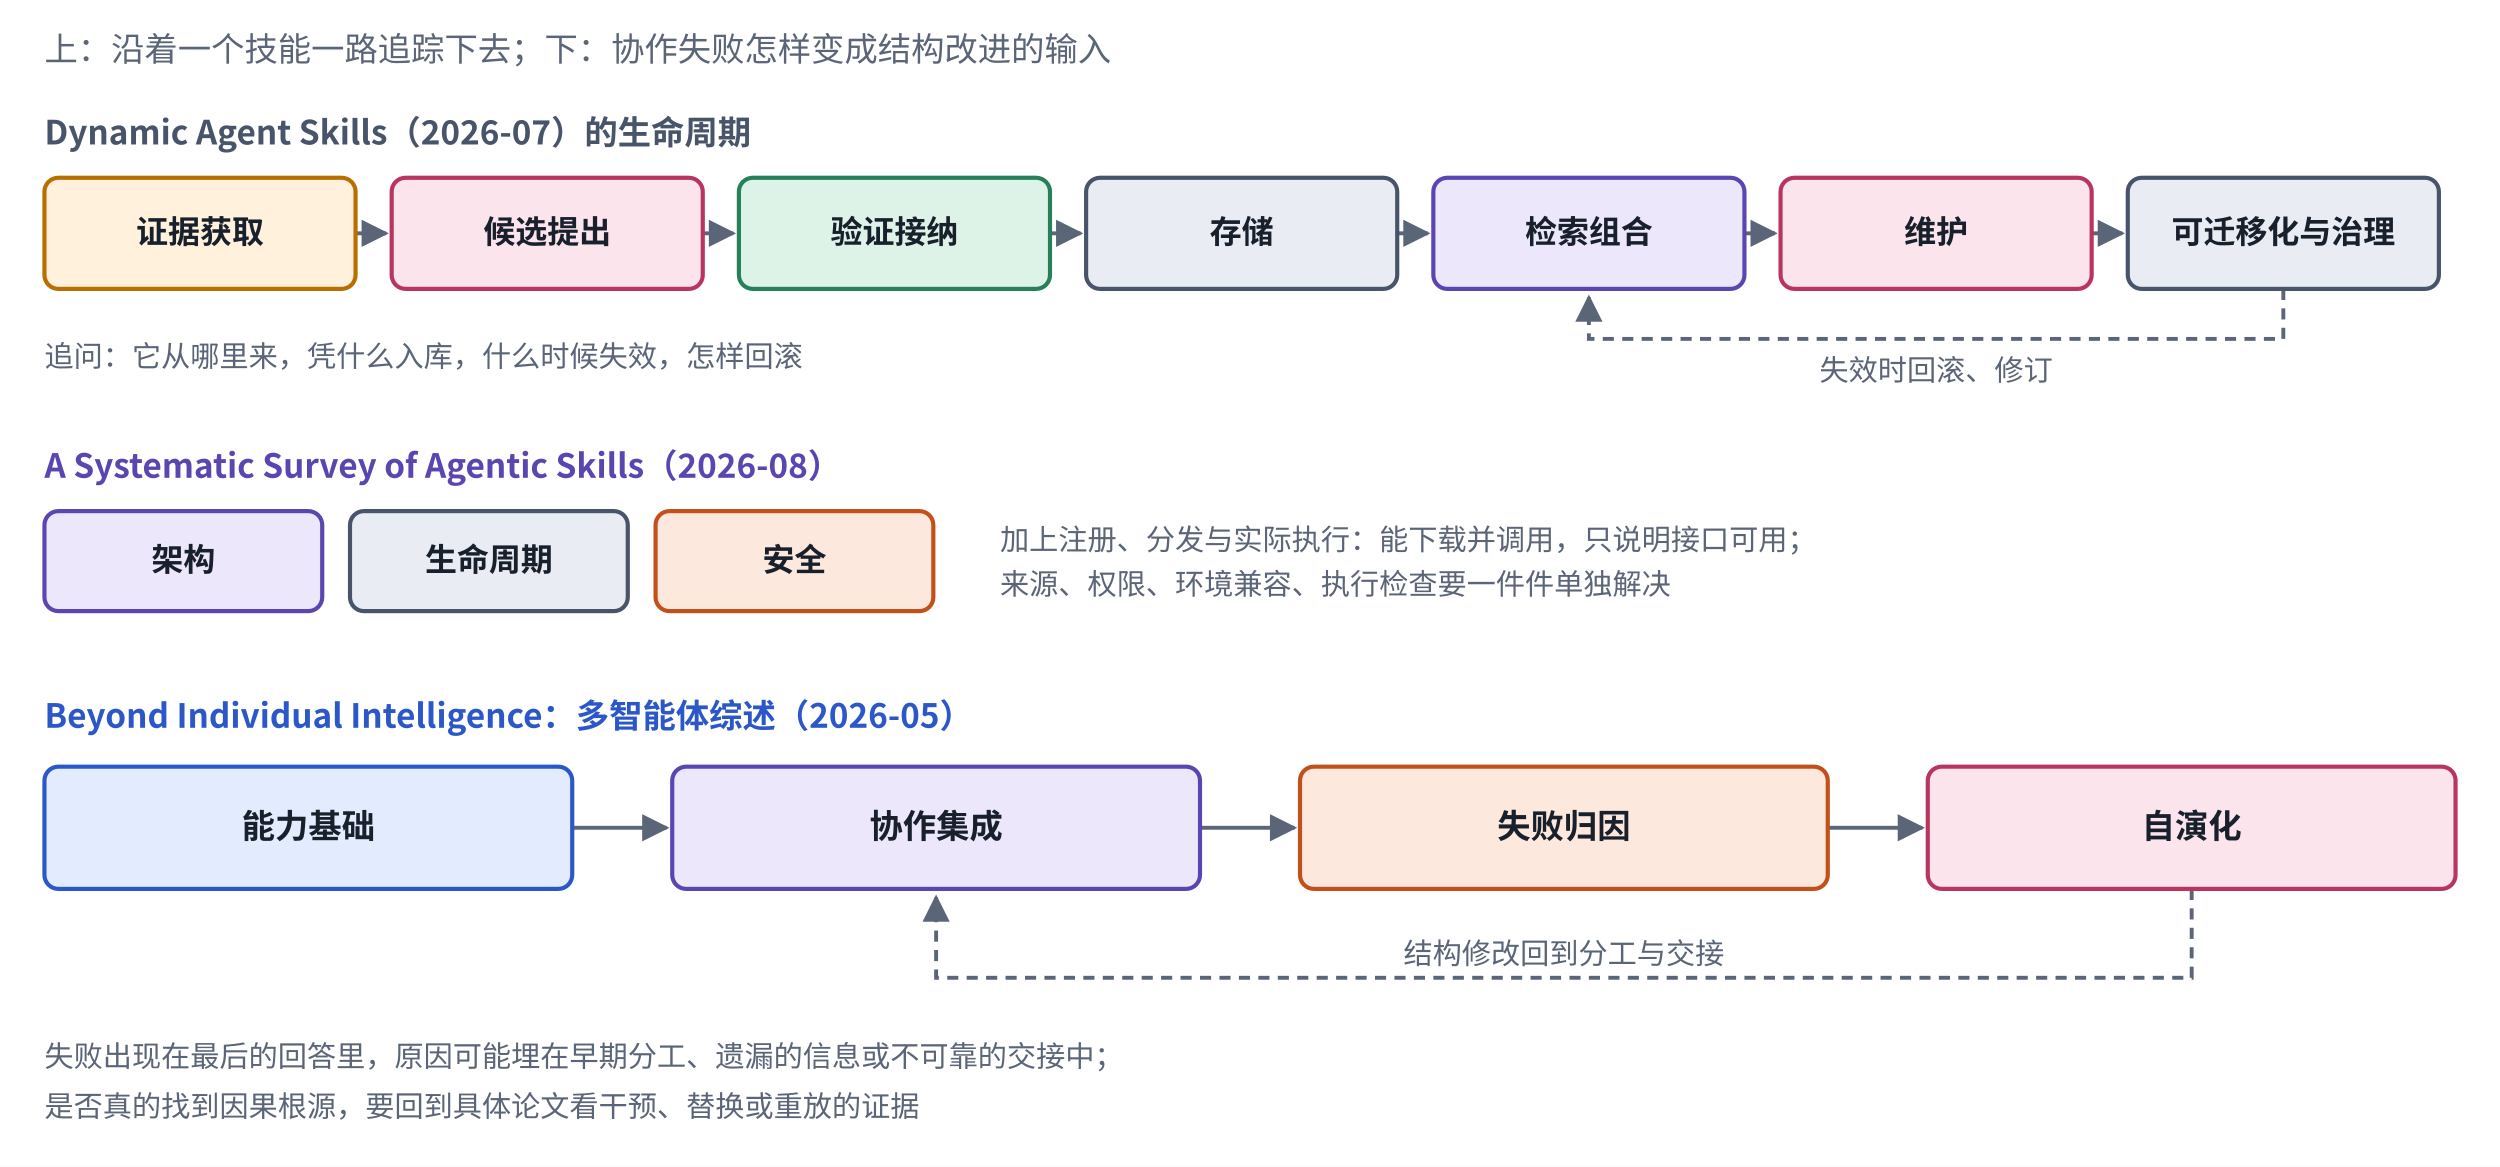
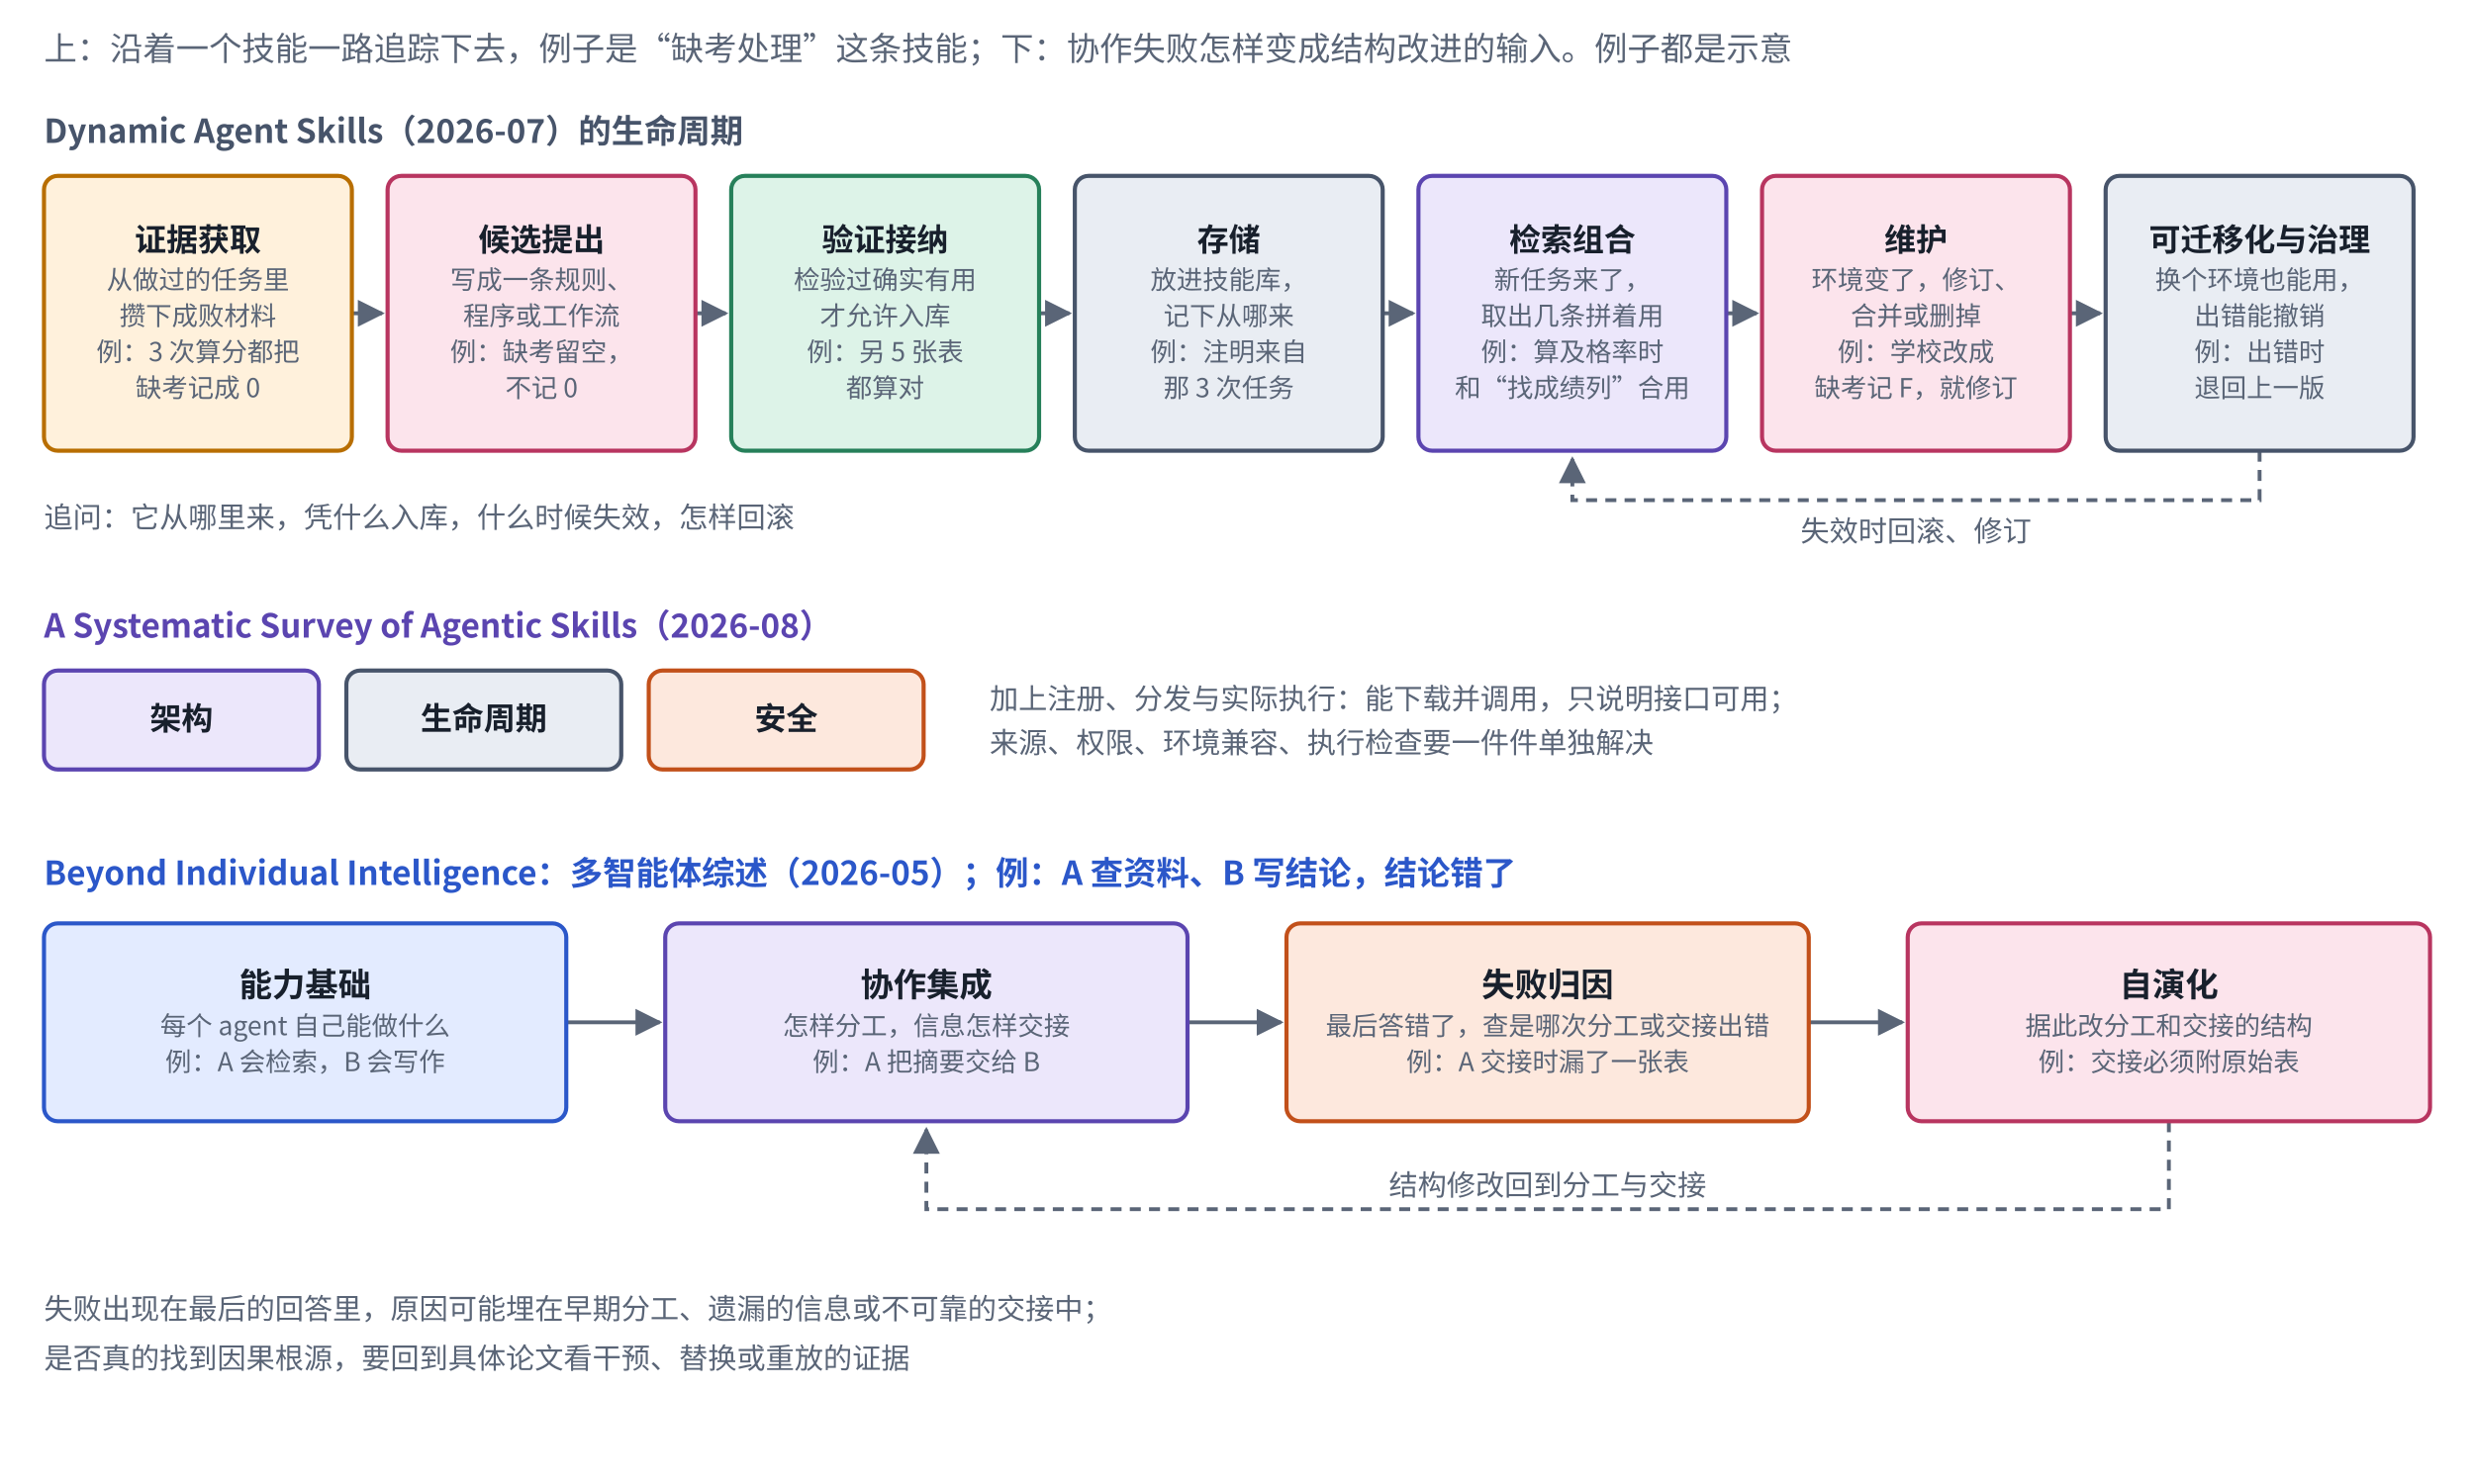
- <svg xmlns="http://www.w3.org/2000/svg" viewBox="0 0 900 420" width="900" height="420" role="img" aria-label="技能生命周期与协作失败归因">
+ <svg xmlns="http://www.w3.org/2000/svg" viewBox="0 0 900 540" width="900" height="540" role="img" aria-label="技能生命周期与协作失败归因">
  <defs>
    <marker id="ah-skillcollab" viewBox="0 0 10 10" refX="9" refY="5" markerWidth="7" markerHeight="7" orient="auto-start-reverse">
      <path d="M0,0 L10,5 L0,10 z" fill="#5A6577" />
    </marker>
  </defs>
-   <rect x="0" y="0" width="900" height="420" fill="#ffffff" />
-   <path d="M128,84 L139,84" fill="none" stroke="#5A6577" stroke-width="1.4" marker-end="url(#ah-skillcollab)" />
-   <path d="M253,84 L264,84" fill="none" stroke="#5A6577" stroke-width="1.4" marker-end="url(#ah-skillcollab)" />
-   <path d="M378,84 L389,84" fill="none" stroke="#5A6577" stroke-width="1.4" marker-end="url(#ah-skillcollab)" />
-   <path d="M503,84 L514,84" fill="none" stroke="#5A6577" stroke-width="1.4" marker-end="url(#ah-skillcollab)" />
-   <path d="M628,84 L639,84" fill="none" stroke="#5A6577" stroke-width="1.4" marker-end="url(#ah-skillcollab)" />
-   <path d="M753,84 L764,84" fill="none" stroke="#5A6577" stroke-width="1.4" marker-end="url(#ah-skillcollab)" />
-   <path d="M822,104 L822,122 L572,122 L572,107" fill="none" stroke="#5A6577" stroke-width="1.4" stroke-dasharray="4 3" marker-end="url(#ah-skillcollab)" />
-   <path d="M206,298 L240,298" fill="none" stroke="#5A6577" stroke-width="1.4" marker-end="url(#ah-skillcollab)" />
-   <path d="M432,298 L466,298" fill="none" stroke="#5A6577" stroke-width="1.4" marker-end="url(#ah-skillcollab)" />
-   <path d="M658,298 L692,298" fill="none" stroke="#5A6577" stroke-width="1.4" marker-end="url(#ah-skillcollab)" />
-   <path d="M789,320 L789,352 L337,352 L337,323" fill="none" stroke="#5A6577" stroke-width="1.4" stroke-dasharray="4 3" marker-end="url(#ah-skillcollab)" />
-   <rect x="16" y="64" width="112" height="40" rx="5" fill="#FFF1DC" stroke="#B86E00" stroke-width="1.5" />
-   <rect x="141" y="64" width="112" height="40" rx="5" fill="#FCE4EC" stroke="#B83560" stroke-width="1.5" />
-   <rect x="266" y="64" width="112" height="40" rx="5" fill="#DDF3E8" stroke="#26805A" stroke-width="1.5" />
-   <rect x="391" y="64" width="112" height="40" rx="5" fill="#E9EDF3" stroke="#47546A" stroke-width="1.5" />
-   <rect x="516" y="64" width="112" height="40" rx="5" fill="#ECE7FB" stroke="#5B45B0" stroke-width="1.5" />
-   <rect x="641" y="64" width="112" height="40" rx="5" fill="#FCE4EC" stroke="#B83560" stroke-width="1.5" />
-   <rect x="766" y="64" width="112" height="40" rx="5" fill="#E9EDF3" stroke="#47546A" stroke-width="1.5" />
-   <rect x="16" y="184" width="100" height="36" rx="5" fill="#ECE7FB" stroke="#5B45B0" stroke-width="1.5" />
-   <rect x="126" y="184" width="100" height="36" rx="5" fill="#E9EDF3" stroke="#47546A" stroke-width="1.5" />
-   <rect x="236" y="184" width="100" height="36" rx="5" fill="#FDE8DD" stroke="#C2501A" stroke-width="1.5" />
-   <rect x="16" y="276" width="190" height="44" rx="5" fill="#E3EBFF" stroke="#2B57C9" stroke-width="1.5" />
-   <rect x="242" y="276" width="190" height="44" rx="5" fill="#ECE7FB" stroke="#5B45B0" stroke-width="1.5" />
-   <rect x="468" y="276" width="190" height="44" rx="5" fill="#FDE8DD" stroke="#C2501A" stroke-width="1.5" />
-   <rect x="694" y="276" width="190" height="44" rx="5" fill="#FCE4EC" stroke="#B83560" stroke-width="1.5" />
-   <text x="16" y="22" text-anchor="start" font-size="12" font-weight="500" fill="#5A6577" font-family="PingFang SC, Noto Sans CJK SC, Microsoft YaHei, sans-serif">上：沿着一个技能一路追踪下去；下：协作失败怎样变成结构改进的输入</text>
+   <rect x="0" y="0" width="900" height="540" fill="#ffffff" />
+   <path d="M128,114 L139,114" fill="none" stroke="#5A6577" stroke-width="1.4" marker-end="url(#ah-skillcollab)" />
+   <path d="M253,114 L264,114" fill="none" stroke="#5A6577" stroke-width="1.4" marker-end="url(#ah-skillcollab)" />
+   <path d="M378,114 L389,114" fill="none" stroke="#5A6577" stroke-width="1.4" marker-end="url(#ah-skillcollab)" />
+   <path d="M503,114 L514,114" fill="none" stroke="#5A6577" stroke-width="1.4" marker-end="url(#ah-skillcollab)" />
+   <path d="M628,114 L639,114" fill="none" stroke="#5A6577" stroke-width="1.4" marker-end="url(#ah-skillcollab)" />
+   <path d="M753,114 L764,114" fill="none" stroke="#5A6577" stroke-width="1.4" marker-end="url(#ah-skillcollab)" />
+   <path d="M822,164 L822,182 L572,182 L572,167" fill="none" stroke="#5A6577" stroke-width="1.4" stroke-dasharray="4 3" marker-end="url(#ah-skillcollab)" />
+   <path d="M206,372 L240,372" fill="none" stroke="#5A6577" stroke-width="1.4" marker-end="url(#ah-skillcollab)" />
+   <path d="M432,372 L466,372" fill="none" stroke="#5A6577" stroke-width="1.4" marker-end="url(#ah-skillcollab)" />
+   <path d="M658,372 L692,372" fill="none" stroke="#5A6577" stroke-width="1.4" marker-end="url(#ah-skillcollab)" />
+   <path d="M789,408 L789,440 L337,440 L337,411" fill="none" stroke="#5A6577" stroke-width="1.4" stroke-dasharray="4 3" marker-end="url(#ah-skillcollab)" />
+   <rect x="16" y="64" width="112" height="100" rx="5" fill="#FFF1DC" stroke="#B86E00" stroke-width="1.5" />
+   <rect x="141" y="64" width="112" height="100" rx="5" fill="#FCE4EC" stroke="#B83560" stroke-width="1.5" />
+   <rect x="266" y="64" width="112" height="100" rx="5" fill="#DDF3E8" stroke="#26805A" stroke-width="1.5" />
+   <rect x="391" y="64" width="112" height="100" rx="5" fill="#E9EDF3" stroke="#47546A" stroke-width="1.5" />
+   <rect x="516" y="64" width="112" height="100" rx="5" fill="#ECE7FB" stroke="#5B45B0" stroke-width="1.5" />
+   <rect x="641" y="64" width="112" height="100" rx="5" fill="#FCE4EC" stroke="#B83560" stroke-width="1.5" />
+   <rect x="766" y="64" width="112" height="100" rx="5" fill="#E9EDF3" stroke="#47546A" stroke-width="1.5" />
+   <rect x="16" y="244" width="100" height="36" rx="5" fill="#ECE7FB" stroke="#5B45B0" stroke-width="1.5" />
+   <rect x="126" y="244" width="100" height="36" rx="5" fill="#E9EDF3" stroke="#47546A" stroke-width="1.5" />
+   <rect x="236" y="244" width="100" height="36" rx="5" fill="#FDE8DD" stroke="#C2501A" stroke-width="1.5" />
+   <rect x="16" y="336" width="190" height="72" rx="5" fill="#E3EBFF" stroke="#2B57C9" stroke-width="1.5" />
+   <rect x="242" y="336" width="190" height="72" rx="5" fill="#ECE7FB" stroke="#5B45B0" stroke-width="1.5" />
+   <rect x="468" y="336" width="190" height="72" rx="5" fill="#FDE8DD" stroke="#C2501A" stroke-width="1.5" />
+   <rect x="694" y="336" width="190" height="72" rx="5" fill="#FCE4EC" stroke="#B83560" stroke-width="1.5" />
+   <text x="16" y="22" text-anchor="start" font-size="12" font-weight="500" fill="#5A6577" font-family="PingFang SC, Noto Sans CJK SC, Microsoft YaHei, sans-serif">上：沿着一个技能一路追踪下去，例子是“缺考处理”这条技能；下：协作失败怎样变成结构改进的输入。例子都是示意</text>
  <text x="16" y="52" text-anchor="start" font-size="12" font-weight="700" fill="#47546A" font-family="PingFang SC, Noto Sans CJK SC, Microsoft YaHei, sans-serif">Dynamic Agent Skills（2026-07）的生命周期</text>
-   <text x="72" y="87.565" text-anchor="middle" font-size="11.5" font-weight="600" fill="#18202C" font-family="PingFang SC, Noto Sans CJK SC, Microsoft YaHei, sans-serif">证据获取</text>
-   <text x="197" y="87.565" text-anchor="middle" font-size="11.5" font-weight="600" fill="#18202C" font-family="PingFang SC, Noto Sans CJK SC, Microsoft YaHei, sans-serif">候选提出</text>
-   <text x="322" y="87.565" text-anchor="middle" font-size="11.5" font-weight="600" fill="#18202C" font-family="PingFang SC, Noto Sans CJK SC, Microsoft YaHei, sans-serif">验证接纳</text>
-   <text x="447" y="87.565" text-anchor="middle" font-size="11.5" font-weight="600" fill="#18202C" font-family="PingFang SC, Noto Sans CJK SC, Microsoft YaHei, sans-serif">存储</text>
-   <text x="572" y="87.565" text-anchor="middle" font-size="11.5" font-weight="600" fill="#18202C" font-family="PingFang SC, Noto Sans CJK SC, Microsoft YaHei, sans-serif">检索组合</text>
-   <text x="697" y="87.565" text-anchor="middle" font-size="11.5" font-weight="600" fill="#18202C" font-family="PingFang SC, Noto Sans CJK SC, Microsoft YaHei, sans-serif">维护</text>
-   <text x="822" y="87.565" text-anchor="middle" font-size="11.5" font-weight="600" fill="#18202C" font-family="PingFang SC, Noto Sans CJK SC, Microsoft YaHei, sans-serif">可迁移化与治理</text>
-   <text x="697" y="137" text-anchor="middle" font-size="10.5" font-weight="400" fill="#5A6577" font-family="PingFang SC, Noto Sans CJK SC, Microsoft YaHei, sans-serif" style="paint-order:stroke;stroke-width:4px;stroke-linejoin:round" stroke="#ffffff">失效时回滚、修订</text>
-   <text x="16" y="132" text-anchor="start" font-size="10.5" font-weight="400" fill="#5A6577" font-family="PingFang SC, Noto Sans CJK SC, Microsoft YaHei, sans-serif">追问：它从哪里来，凭什么入库，什么时候失效，怎样回滚</text>
-   <text x="16" y="172" text-anchor="start" font-size="12" font-weight="700" fill="#5B45B0" font-family="PingFang SC, Noto Sans CJK SC, Microsoft YaHei, sans-serif">A Systematic Survey of Agentic Skills（2026-08）</text>
-   <text x="66" y="205.565" text-anchor="middle" font-size="11.5" font-weight="600" fill="#18202C" font-family="PingFang SC, Noto Sans CJK SC, Microsoft YaHei, sans-serif">架构</text>
-   <text x="176" y="205.565" text-anchor="middle" font-size="11.5" font-weight="600" fill="#18202C" font-family="PingFang SC, Noto Sans CJK SC, Microsoft YaHei, sans-serif">生命周期</text>
-   <text x="286" y="205.565" text-anchor="middle" font-size="11.5" font-weight="600" fill="#18202C" font-family="PingFang SC, Noto Sans CJK SC, Microsoft YaHei, sans-serif">安全</text>
-   <text x="360" y="198" text-anchor="start" font-size="10.5" font-weight="400" fill="#5A6577" font-family="PingFang SC, Noto Sans CJK SC, Microsoft YaHei, sans-serif">加上注册、分发与实际执行：能下载并调用，只说明接口可用；</text>
-   <text x="360" y="214" text-anchor="start" font-size="10.5" font-weight="400" fill="#5A6577" font-family="PingFang SC, Noto Sans CJK SC, Microsoft YaHei, sans-serif">来源、权限、环境兼容、执行检查要一件件单独解决</text>
-   <text x="16" y="262" text-anchor="start" font-size="12" font-weight="700" fill="#2B57C9" font-family="PingFang SC, Noto Sans CJK SC, Microsoft YaHei, sans-serif">Beyond Individual Intelligence：多智能体综述（2026-05）</text>
-   <text x="111" y="301.72" text-anchor="middle" font-size="12" font-weight="600" fill="#18202C" font-family="PingFang SC, Noto Sans CJK SC, Microsoft YaHei, sans-serif">能力基础</text>
-   <text x="337" y="301.72" text-anchor="middle" font-size="12" font-weight="600" fill="#18202C" font-family="PingFang SC, Noto Sans CJK SC, Microsoft YaHei, sans-serif">协作集成</text>
-   <text x="563" y="301.72" text-anchor="middle" font-size="12" font-weight="600" fill="#18202C" font-family="PingFang SC, Noto Sans CJK SC, Microsoft YaHei, sans-serif">失败归因</text>
-   <text x="789" y="301.72" text-anchor="middle" font-size="12" font-weight="600" fill="#18202C" font-family="PingFang SC, Noto Sans CJK SC, Microsoft YaHei, sans-serif">自演化</text>
-   <text x="563" y="347" text-anchor="middle" font-size="10.5" font-weight="400" fill="#5A6577" font-family="PingFang SC, Noto Sans CJK SC, Microsoft YaHei, sans-serif" style="paint-order:stroke;stroke-width:4px;stroke-linejoin:round" stroke="#ffffff">结构修改回到分工与交接</text>
-   <text x="16" y="384" text-anchor="start" font-size="10.5" font-weight="400" fill="#5A6577" font-family="PingFang SC, Noto Sans CJK SC, Microsoft YaHei, sans-serif">失败出现在最后的回答里，原因可能埋在早期分工、遗漏的信息或不可靠的交接中；</text>
-   <text x="16" y="402" text-anchor="start" font-size="10.5" font-weight="400" fill="#5A6577" font-family="PingFang SC, Noto Sans CJK SC, Microsoft YaHei, sans-serif">是否真的找到因果根源，要回到具体论文看干预、替换或重放的证据</text>
+   <text x="72" y="91.345" text-anchor="middle" font-size="11.5" font-weight="600" fill="#18202C" font-family="PingFang SC, Noto Sans CJK SC, Microsoft YaHei, sans-serif">证据获取</text>
+   <text x="72" y="105.215" text-anchor="middle" font-size="9.5" font-weight="400" fill="#5A6577" font-family="PingFang SC, Noto Sans CJK SC, Microsoft YaHei, sans-serif">从做过的任务里</text>
+   <text x="72" y="118.325" text-anchor="middle" font-size="9.5" font-weight="400" fill="#5A6577" font-family="PingFang SC, Noto Sans CJK SC, Microsoft YaHei, sans-serif">攒下成败材料</text>
+   <text x="72" y="131.435" text-anchor="middle" font-size="9.5" font-weight="400" fill="#5A6577" font-family="PingFang SC, Noto Sans CJK SC, Microsoft YaHei, sans-serif">例：3 次算分都把</text>
+   <text x="72" y="144.545" text-anchor="middle" font-size="9.5" font-weight="400" fill="#5A6577" font-family="PingFang SC, Noto Sans CJK SC, Microsoft YaHei, sans-serif">缺考记成 0</text>
+   <text x="197" y="91.345" text-anchor="middle" font-size="11.5" font-weight="600" fill="#18202C" font-family="PingFang SC, Noto Sans CJK SC, Microsoft YaHei, sans-serif">候选提出</text>
+   <text x="197" y="105.215" text-anchor="middle" font-size="9.5" font-weight="400" fill="#5A6577" font-family="PingFang SC, Noto Sans CJK SC, Microsoft YaHei, sans-serif">写成一条规则、</text>
+   <text x="197" y="118.325" text-anchor="middle" font-size="9.5" font-weight="400" fill="#5A6577" font-family="PingFang SC, Noto Sans CJK SC, Microsoft YaHei, sans-serif">程序或工作流</text>
+   <text x="197" y="131.435" text-anchor="middle" font-size="9.5" font-weight="400" fill="#5A6577" font-family="PingFang SC, Noto Sans CJK SC, Microsoft YaHei, sans-serif">例：缺考留空，</text>
+   <text x="197" y="144.545" text-anchor="middle" font-size="9.5" font-weight="400" fill="#5A6577" font-family="PingFang SC, Noto Sans CJK SC, Microsoft YaHei, sans-serif">不记 0</text>
+   <text x="322" y="91.345" text-anchor="middle" font-size="11.5" font-weight="600" fill="#18202C" font-family="PingFang SC, Noto Sans CJK SC, Microsoft YaHei, sans-serif">验证接纳</text>
+   <text x="322" y="105.215" text-anchor="middle" font-size="9.5" font-weight="400" fill="#5A6577" font-family="PingFang SC, Noto Sans CJK SC, Microsoft YaHei, sans-serif">检验过确实有用</text>
+   <text x="322" y="118.325" text-anchor="middle" font-size="9.5" font-weight="400" fill="#5A6577" font-family="PingFang SC, Noto Sans CJK SC, Microsoft YaHei, sans-serif">才允许入库</text>
+   <text x="322" y="131.435" text-anchor="middle" font-size="9.5" font-weight="400" fill="#5A6577" font-family="PingFang SC, Noto Sans CJK SC, Microsoft YaHei, sans-serif">例：另 5 张表</text>
+   <text x="322" y="144.545" text-anchor="middle" font-size="9.5" font-weight="400" fill="#5A6577" font-family="PingFang SC, Noto Sans CJK SC, Microsoft YaHei, sans-serif">都算对</text>
+   <text x="447" y="91.345" text-anchor="middle" font-size="11.5" font-weight="600" fill="#18202C" font-family="PingFang SC, Noto Sans CJK SC, Microsoft YaHei, sans-serif">存储</text>
+   <text x="447" y="105.215" text-anchor="middle" font-size="9.5" font-weight="400" fill="#5A6577" font-family="PingFang SC, Noto Sans CJK SC, Microsoft YaHei, sans-serif">放进技能库，</text>
+   <text x="447" y="118.325" text-anchor="middle" font-size="9.5" font-weight="400" fill="#5A6577" font-family="PingFang SC, Noto Sans CJK SC, Microsoft YaHei, sans-serif">记下从哪来</text>
+   <text x="447" y="131.435" text-anchor="middle" font-size="9.5" font-weight="400" fill="#5A6577" font-family="PingFang SC, Noto Sans CJK SC, Microsoft YaHei, sans-serif">例：注明来自</text>
+   <text x="447" y="144.545" text-anchor="middle" font-size="9.5" font-weight="400" fill="#5A6577" font-family="PingFang SC, Noto Sans CJK SC, Microsoft YaHei, sans-serif">那 3 次任务</text>
+   <text x="572" y="91.345" text-anchor="middle" font-size="11.5" font-weight="600" fill="#18202C" font-family="PingFang SC, Noto Sans CJK SC, Microsoft YaHei, sans-serif">检索组合</text>
+   <text x="572" y="105.215" text-anchor="middle" font-size="9.5" font-weight="400" fill="#5A6577" font-family="PingFang SC, Noto Sans CJK SC, Microsoft YaHei, sans-serif">新任务来了，</text>
+   <text x="572" y="118.325" text-anchor="middle" font-size="9.5" font-weight="400" fill="#5A6577" font-family="PingFang SC, Noto Sans CJK SC, Microsoft YaHei, sans-serif">取出几条拼着用</text>
+   <text x="572" y="131.435" text-anchor="middle" font-size="9.5" font-weight="400" fill="#5A6577" font-family="PingFang SC, Noto Sans CJK SC, Microsoft YaHei, sans-serif">例：算及格率时</text>
+   <text x="572" y="144.545" text-anchor="middle" font-size="9.5" font-weight="400" fill="#5A6577" font-family="PingFang SC, Noto Sans CJK SC, Microsoft YaHei, sans-serif">和“找成绩列”合用</text>
+   <text x="697" y="91.345" text-anchor="middle" font-size="11.5" font-weight="600" fill="#18202C" font-family="PingFang SC, Noto Sans CJK SC, Microsoft YaHei, sans-serif">维护</text>
+   <text x="697" y="105.215" text-anchor="middle" font-size="9.5" font-weight="400" fill="#5A6577" font-family="PingFang SC, Noto Sans CJK SC, Microsoft YaHei, sans-serif">环境变了，修订、</text>
+   <text x="697" y="118.325" text-anchor="middle" font-size="9.5" font-weight="400" fill="#5A6577" font-family="PingFang SC, Noto Sans CJK SC, Microsoft YaHei, sans-serif">合并或删掉</text>
+   <text x="697" y="131.435" text-anchor="middle" font-size="9.5" font-weight="400" fill="#5A6577" font-family="PingFang SC, Noto Sans CJK SC, Microsoft YaHei, sans-serif">例：学校改成</text>
+   <text x="697" y="144.545" text-anchor="middle" font-size="9.5" font-weight="400" fill="#5A6577" font-family="PingFang SC, Noto Sans CJK SC, Microsoft YaHei, sans-serif">缺考记 F，就修订</text>
+   <text x="822" y="91.345" text-anchor="middle" font-size="11.5" font-weight="600" fill="#18202C" font-family="PingFang SC, Noto Sans CJK SC, Microsoft YaHei, sans-serif">可迁移化与治理</text>
+   <text x="822" y="105.215" text-anchor="middle" font-size="9.5" font-weight="400" fill="#5A6577" font-family="PingFang SC, Noto Sans CJK SC, Microsoft YaHei, sans-serif">换个环境也能用，</text>
+   <text x="822" y="118.325" text-anchor="middle" font-size="9.5" font-weight="400" fill="#5A6577" font-family="PingFang SC, Noto Sans CJK SC, Microsoft YaHei, sans-serif">出错能撤销</text>
+   <text x="822" y="131.435" text-anchor="middle" font-size="9.5" font-weight="400" fill="#5A6577" font-family="PingFang SC, Noto Sans CJK SC, Microsoft YaHei, sans-serif">例：出错时</text>
+   <text x="822" y="144.545" text-anchor="middle" font-size="9.5" font-weight="400" fill="#5A6577" font-family="PingFang SC, Noto Sans CJK SC, Microsoft YaHei, sans-serif">退回上一版</text>
+   <text x="697" y="197" text-anchor="middle" font-size="10.5" font-weight="400" fill="#5A6577" font-family="PingFang SC, Noto Sans CJK SC, Microsoft YaHei, sans-serif" style="paint-order:stroke;stroke-width:4px;stroke-linejoin:round" stroke="#ffffff">失效时回滚、修订</text>
+   <text x="16" y="192" text-anchor="start" font-size="10.5" font-weight="400" fill="#5A6577" font-family="PingFang SC, Noto Sans CJK SC, Microsoft YaHei, sans-serif">追问：它从哪里来，凭什么入库，什么时候失效，怎样回滚</text>
+   <text x="16" y="232" text-anchor="start" font-size="12" font-weight="700" fill="#5B45B0" font-family="PingFang SC, Noto Sans CJK SC, Microsoft YaHei, sans-serif">A Systematic Survey of Agentic Skills（2026-08）</text>
+   <text x="66" y="265.565" text-anchor="middle" font-size="11.5" font-weight="600" fill="#18202C" font-family="PingFang SC, Noto Sans CJK SC, Microsoft YaHei, sans-serif">架构</text>
+   <text x="176" y="265.565" text-anchor="middle" font-size="11.5" font-weight="600" fill="#18202C" font-family="PingFang SC, Noto Sans CJK SC, Microsoft YaHei, sans-serif">生命周期</text>
+   <text x="286" y="265.565" text-anchor="middle" font-size="11.5" font-weight="600" fill="#18202C" font-family="PingFang SC, Noto Sans CJK SC, Microsoft YaHei, sans-serif">安全</text>
+   <text x="360" y="258" text-anchor="start" font-size="10.5" font-weight="400" fill="#5A6577" font-family="PingFang SC, Noto Sans CJK SC, Microsoft YaHei, sans-serif">加上注册、分发与实际执行：能下载并调用，只说明接口可用；</text>
+   <text x="360" y="274" text-anchor="start" font-size="10.5" font-weight="400" fill="#5A6577" font-family="PingFang SC, Noto Sans CJK SC, Microsoft YaHei, sans-serif">来源、权限、环境兼容、执行检查要一件件单独解决</text>
+   <text x="16" y="322" text-anchor="start" font-size="12" font-weight="700" fill="#2B57C9" font-family="PingFang SC, Noto Sans CJK SC, Microsoft YaHei, sans-serif">Beyond Individual Intelligence：多智能体综述（2026-05）；例：A 查资料、B 写结论，结论错了</text>
+   <text x="111" y="362.61" text-anchor="middle" font-size="12" font-weight="600" fill="#18202C" font-family="PingFang SC, Noto Sans CJK SC, Microsoft YaHei, sans-serif">能力基础</text>
+   <text x="111" y="376.67" text-anchor="middle" font-size="9.5" font-weight="400" fill="#5A6577" font-family="PingFang SC, Noto Sans CJK SC, Microsoft YaHei, sans-serif">每个 agent 自己能做什么</text>
+   <text x="111" y="389.78" text-anchor="middle" font-size="9.5" font-weight="400" fill="#5A6577" font-family="PingFang SC, Noto Sans CJK SC, Microsoft YaHei, sans-serif">例：A 会检索，B 会写作</text>
+   <text x="337" y="362.61" text-anchor="middle" font-size="12" font-weight="600" fill="#18202C" font-family="PingFang SC, Noto Sans CJK SC, Microsoft YaHei, sans-serif">协作集成</text>
+   <text x="337" y="376.67" text-anchor="middle" font-size="9.5" font-weight="400" fill="#5A6577" font-family="PingFang SC, Noto Sans CJK SC, Microsoft YaHei, sans-serif">怎样分工，信息怎样交接</text>
+   <text x="337" y="389.78" text-anchor="middle" font-size="9.5" font-weight="400" fill="#5A6577" font-family="PingFang SC, Noto Sans CJK SC, Microsoft YaHei, sans-serif">例：A 把摘要交给 B</text>
+   <text x="563" y="362.61" text-anchor="middle" font-size="12" font-weight="600" fill="#18202C" font-family="PingFang SC, Noto Sans CJK SC, Microsoft YaHei, sans-serif">失败归因</text>
+   <text x="563" y="376.67" text-anchor="middle" font-size="9.5" font-weight="400" fill="#5A6577" font-family="PingFang SC, Noto Sans CJK SC, Microsoft YaHei, sans-serif">最后答错了，查是哪次分工或交接出错</text>
+   <text x="563" y="389.78" text-anchor="middle" font-size="9.5" font-weight="400" fill="#5A6577" font-family="PingFang SC, Noto Sans CJK SC, Microsoft YaHei, sans-serif">例：A 交接时漏了一张表</text>
+   <text x="789" y="362.61" text-anchor="middle" font-size="12" font-weight="600" fill="#18202C" font-family="PingFang SC, Noto Sans CJK SC, Microsoft YaHei, sans-serif">自演化</text>
+   <text x="789" y="376.67" text-anchor="middle" font-size="9.5" font-weight="400" fill="#5A6577" font-family="PingFang SC, Noto Sans CJK SC, Microsoft YaHei, sans-serif">据此改分工和交接的结构</text>
+   <text x="789" y="389.78" text-anchor="middle" font-size="9.5" font-weight="400" fill="#5A6577" font-family="PingFang SC, Noto Sans CJK SC, Microsoft YaHei, sans-serif">例：交接必须附原始表</text>
+   <text x="563" y="435" text-anchor="middle" font-size="10.5" font-weight="400" fill="#5A6577" font-family="PingFang SC, Noto Sans CJK SC, Microsoft YaHei, sans-serif" style="paint-order:stroke;stroke-width:4px;stroke-linejoin:round" stroke="#ffffff">结构修改回到分工与交接</text>
+   <text x="16" y="480" text-anchor="start" font-size="10.5" font-weight="400" fill="#5A6577" font-family="PingFang SC, Noto Sans CJK SC, Microsoft YaHei, sans-serif">失败出现在最后的回答里，原因可能埋在早期分工、遗漏的信息或不可靠的交接中；</text>
+   <text x="16" y="498" text-anchor="start" font-size="10.5" font-weight="400" fill="#5A6577" font-family="PingFang SC, Noto Sans CJK SC, Microsoft YaHei, sans-serif">是否真的找到因果根源，要回到具体论文看干预、替换或重放的证据</text>
</svg>
